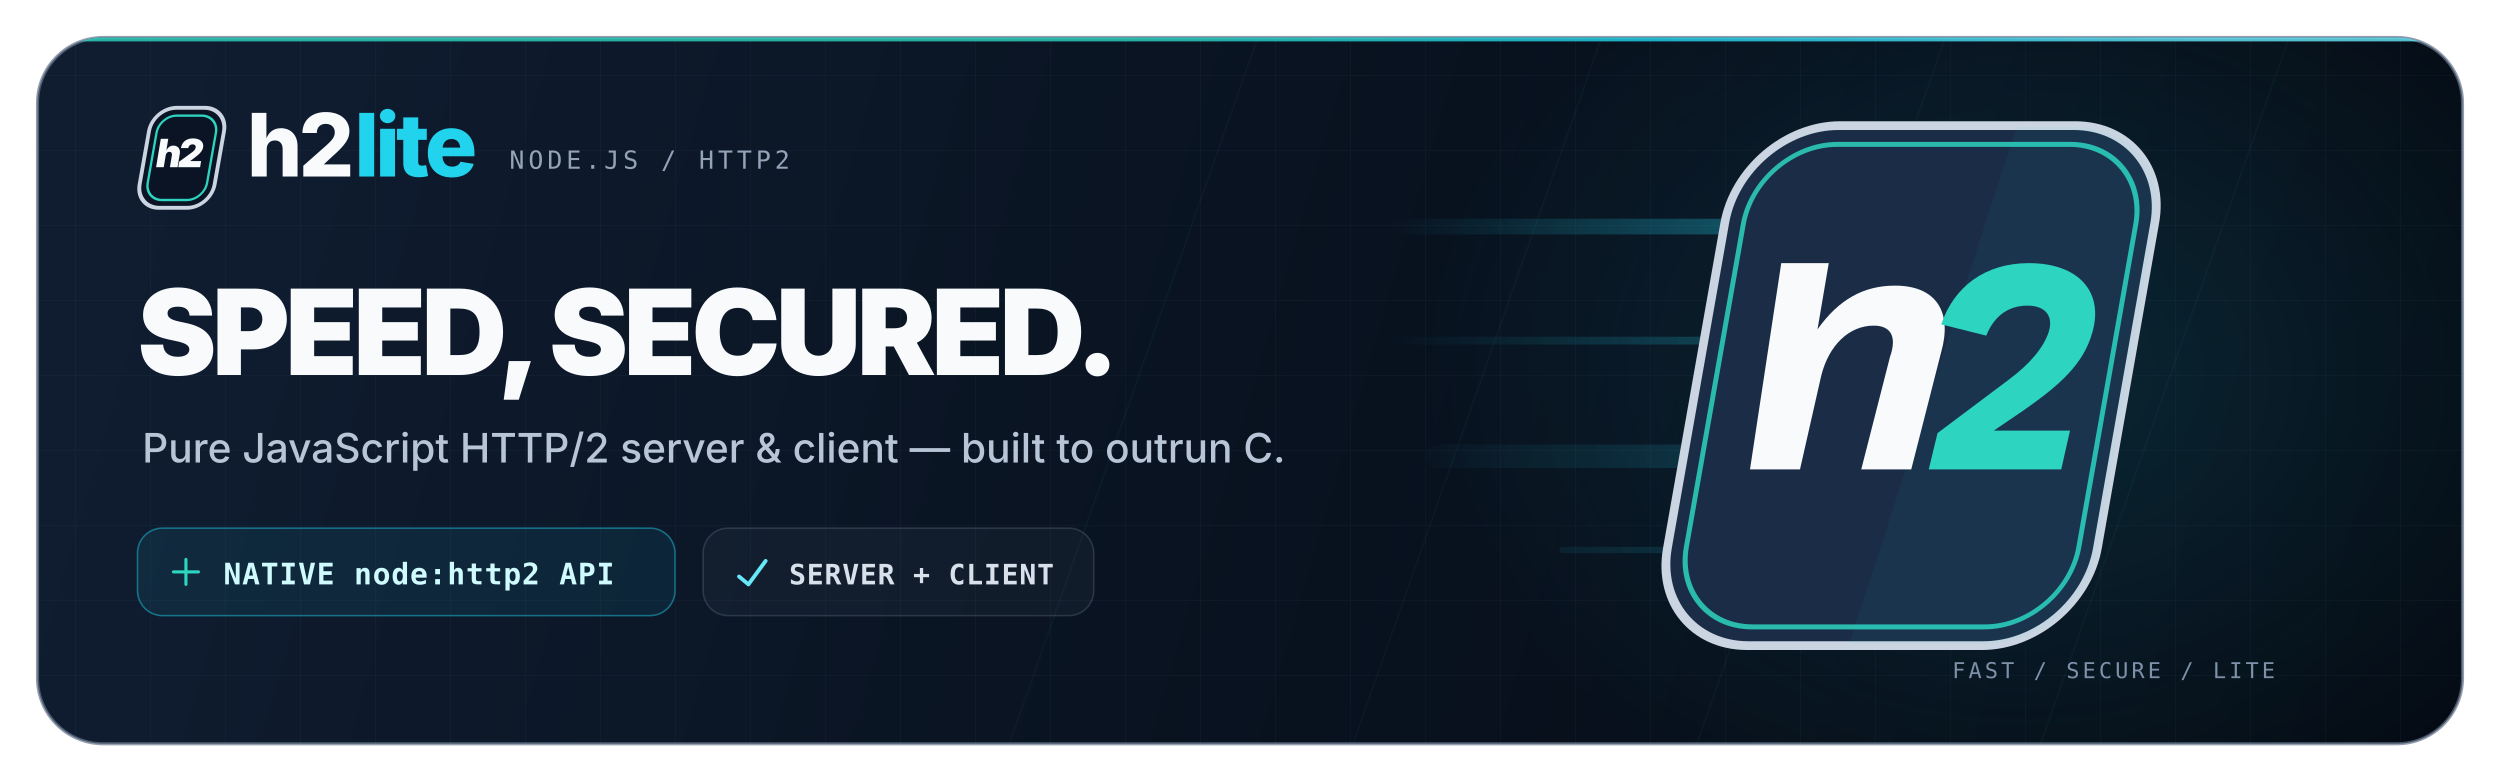
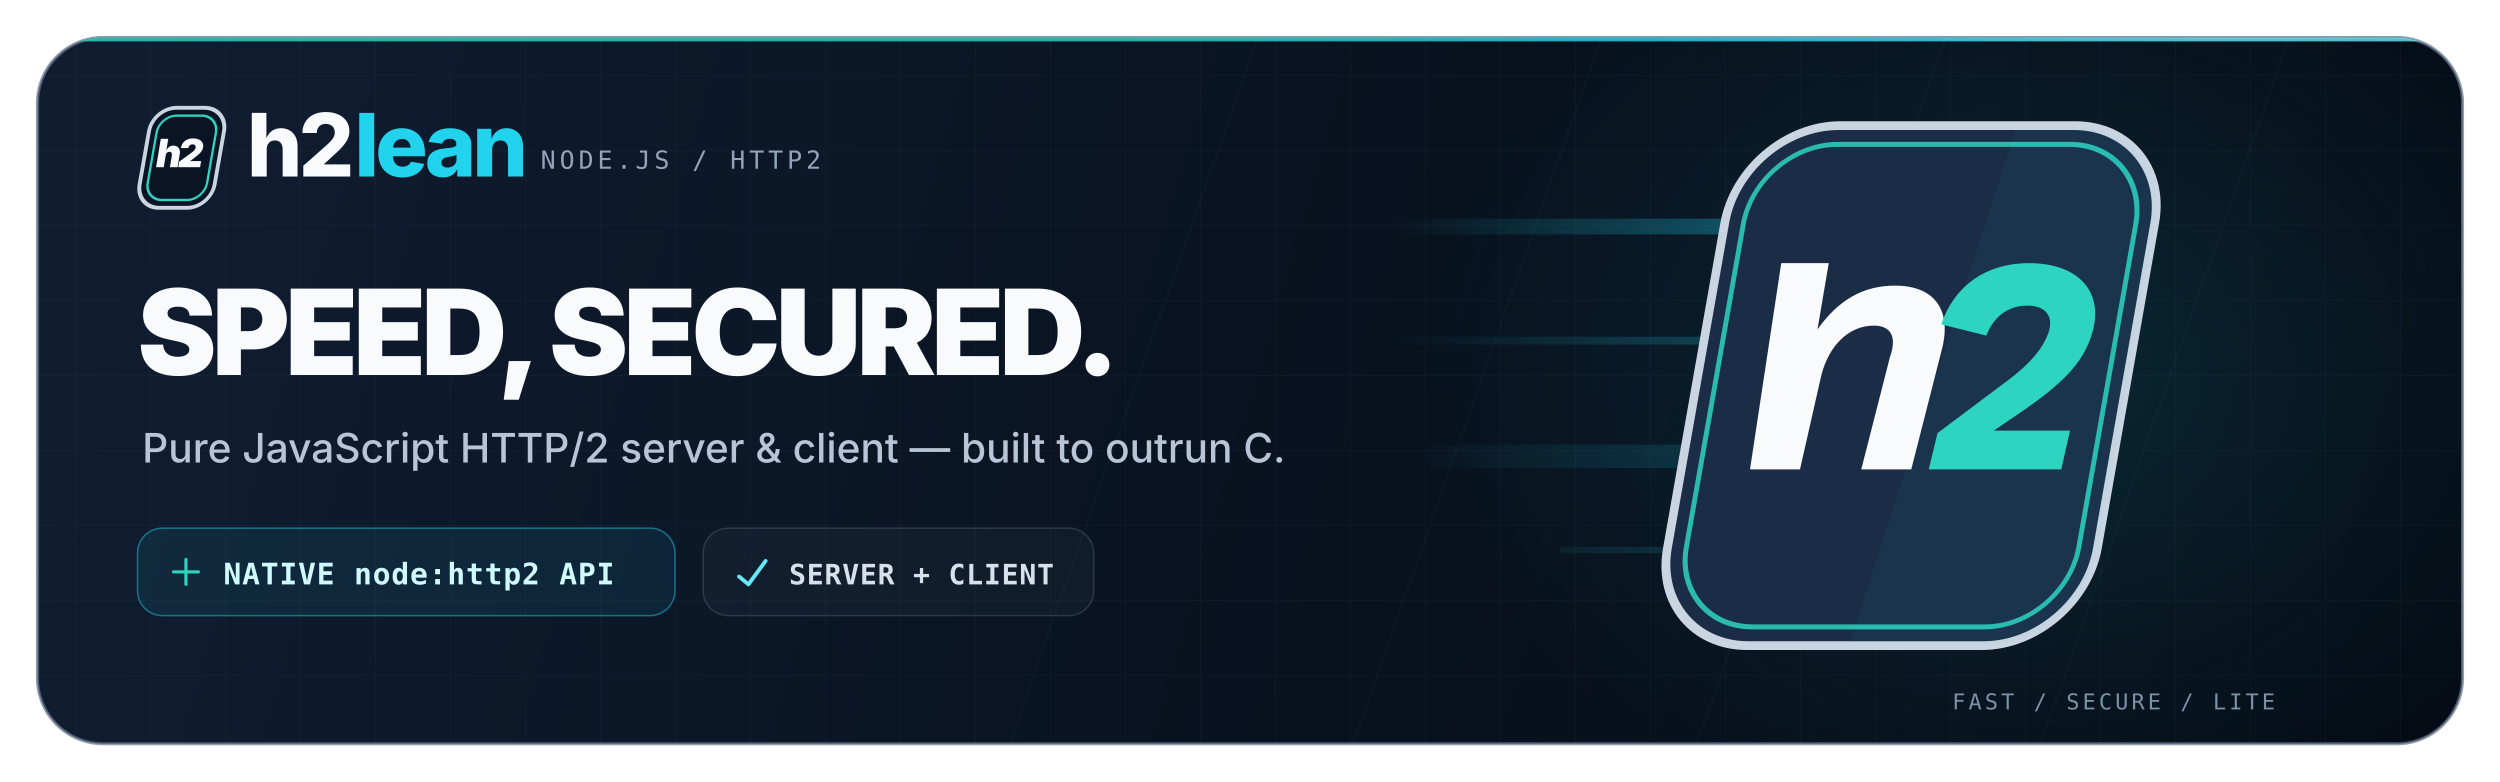
<svg xmlns="http://www.w3.org/2000/svg" width="1600" height="500" viewBox="0 0 1600 500" fill="none" role="img" aria-labelledby="title description">
  <defs>
    <linearGradient id="background" x1="80" y1="48" x2="1518" y2="466" gradientUnits="userSpaceOnUse">
      <stop stop-color="#101D31" />
      <stop offset="0.48" stop-color="#091321" />
      <stop offset="1" stop-color="#050B14" />
    </linearGradient>
    <linearGradient id="accent" x1="990" y1="410" x2="1450" y2="76" gradientUnits="userSpaceOnUse">
      <stop stop-color="#2DD4BF" />
      <stop offset="0.5" stop-color="#22D3EE" />
      <stop offset="1" stop-color="#67E8F9" />
    </linearGradient>
    <linearGradient id="portal-fill" x1="1160" y1="98" x2="1450" y2="422" gradientUnits="userSpaceOnUse">
      <stop stop-color="#1B2D46" />
      <stop offset="0.55" stop-color="#0C1829" />
      <stop offset="1" stop-color="#07101C" />
    </linearGradient>
    <linearGradient id="trail" x1="890" y1="250" x2="1270" y2="250" gradientUnits="userSpaceOnUse">
      <stop stop-color="#22D3EE" stop-opacity="0" />
      <stop offset="0.68" stop-color="#22D3EE" stop-opacity="0.35" />
      <stop offset="1" stop-color="#67E8F9" stop-opacity="0.9" />
    </linearGradient>
    <radialGradient id="glow" cx="0" cy="0" r="1" gradientTransform="translate(1300 238) rotate(90) scale(310 390)" gradientUnits="userSpaceOnUse">
      <stop stop-color="#22D3EE" stop-opacity="0.13" />
      <stop offset="1" stop-color="#22D3EE" stop-opacity="0" />
    </radialGradient>
    <pattern id="grid" width="48" height="48" patternUnits="userSpaceOnUse">
      <path d="M48 0H0V48" stroke="#94A3B8" stroke-opacity="0.055" />
    </pattern>
    <clipPath id="panel-clip">
      <rect x="24" y="24" width="1552" height="452" rx="42" />
    </clipPath>
  </defs>
  <rect x="24" y="24" width="1552" height="452" rx="42" fill="url(#background)" stroke="#64748B" stroke-opacity="0.7" stroke-width="2" />
  <g clip-path="url(#panel-clip)">
    <rect x="24" y="24" width="1552" height="452" fill="url(#grid)" />
    <rect x="24" y="24" width="1552" height="452" fill="url(#glow)" />
    <path d="M24 25H1576" stroke="url(#accent)" stroke-width="3" opacity="0.8" />
    <path d="M805 24L646 476M1025 24L866 476M1245 24L1086 476M1465 24L1306 476" stroke="#67E8F9" stroke-opacity="0.035" stroke-width="1" />
    <path d="M896 145H1268" stroke="url(#trail)" stroke-width="10" stroke-linecap="round" />
    <path d="M842 218H1250" stroke="url(#trail)" stroke-width="5" stroke-linecap="round" opacity="0.75" />
    <path d="M920 292H1258" stroke="url(#trail)" stroke-width="15" stroke-linecap="round" opacity="0.52" />
    <path d="M1000 352H1274" stroke="url(#trail)" stroke-width="4" stroke-linecap="round" opacity="0.5" />
  </g>
  <g transform="translate(88 69)">
    <g transform="translate(7 0) skewX(-10)">
      <rect x="3" y="0" width="48" height="64" rx="15" fill="#0A1424" stroke="#CBD5E1" stroke-width="2.5" />
      <rect x="8" y="5" width="38" height="54" rx="11" stroke="url(#accent)" stroke-width="1.5" />
    </g>
    <text x="27" y="38" text-anchor="middle" fill="#F8FAFC" font-family="Inter, ui-sans-serif, system-ui, -apple-system, BlinkMacSystemFont, 'Segoe UI', sans-serif" font-size="25" font-style="italic" font-weight="900" letter-spacing="-2">h2</text>
  </g>
-   <text x="158" y="113" fill="#F8FAFC" font-family="Inter, ui-sans-serif, system-ui, -apple-system, BlinkMacSystemFont, 'Segoe UI', sans-serif" font-size="56" font-weight="800" letter-spacing="-2.5">h2<tspan fill="#22D3EE">lite</tspan>
+   <text x="158" y="113" fill="#F8FAFC" font-family="Inter, ui-sans-serif, system-ui, -apple-system, BlinkMacSystemFont, 'Segoe UI', sans-serif" font-size="56" font-weight="800" letter-spacing="-2.5">h2<tspan fill="#22D3EE">lean</tspan>
  </text>
-   <text x="326" y="108" fill="#94A3B8" font-family="ui-monospace, SFMono-Regular, Menlo, Monaco, Consolas, monospace" font-size="16" letter-spacing="2.5">NODE.JS / HTTP2</text>
+   <text x="346" y="108" fill="#94A3B8" font-family="ui-monospace, SFMono-Regular, Menlo, Monaco, Consolas, monospace" font-size="16" letter-spacing="2.5">NODE.JS / HTTP2</text>
  <text x="88" y="240" fill="#F8FAFC" font-family="Inter, ui-sans-serif, system-ui, -apple-system, BlinkMacSystemFont, 'Segoe UI', sans-serif" font-size="76" font-weight="850" letter-spacing="-3">SPEED, SECURED.</text>
  <text x="91" y="296" fill="#B8C5D6" font-family="Inter, ui-sans-serif, system-ui, -apple-system, BlinkMacSystemFont, 'Segoe UI', sans-serif" font-size="26" font-weight="450">Pure JavaScript HTTP/2 server &amp; client — built to outrun C.</text>
  <g transform="translate(88 338)">
    <rect width="344" height="56" rx="16" fill="#22D3EE" fill-opacity="0.08" stroke="#22D3EE" stroke-opacity="0.45" />
    <path d="M23 28H39M31 20V36" stroke="#2DD4BF" stroke-width="2" stroke-linecap="round" />
    <text x="55" y="36" fill="#CFFAFE" font-family="ui-monospace, SFMono-Regular, Menlo, Monaco, Consolas, monospace" font-size="19" font-weight="600" letter-spacing="0.5">NATIVE node:http2 API</text>
  </g>
  <g transform="translate(450 338)">
    <rect width="250" height="56" rx="16" fill="#94A3B8" fill-opacity="0.055" stroke="#94A3B8" stroke-opacity="0.22" />
    <path d="M23 31L29 36L40 21" stroke="#67E8F9" stroke-width="2.5" stroke-linecap="round" stroke-linejoin="round" />
    <text x="55" y="36" fill="#D7E0EB" font-family="ui-monospace, SFMono-Regular, Menlo, Monaco, Consolas, monospace" font-size="18" font-weight="600" letter-spacing="0.5">SERVER + CLIENT</text>
  </g>
  <g transform="translate(1024 42) scale(0.8)">
    <g transform="translate(36 0) skewX(-10)">
      <rect x="86" y="48" width="344" height="416" rx="78" fill="url(#portal-fill)" stroke="#CBD5E1" stroke-width="7" />
      <rect x="101" y="63" width="314" height="386" rx="64" stroke="url(#accent)" stroke-width="4" opacity="0.85" />
      <path d="M306 49H350C399 49 430 83 430 128V384C430 429 399 463 350 463H245L306 49Z" fill="#22D3EE" opacity="0.045" />
    </g>
    <path d="M145 158H183L174 211C191 187 211 176 236 176C269 176 282 197 273 229L249 323H209L232 233C238 216 232 208 219 208C199 208 183 224 177 248L160 323H120L145 158Z" fill="#F8FAFC" />
    <path d="M273 207C283 177 308 158 343 158C383 158 403 181 394 213C387 239 367 256 340 275L315 292H376L369 323H263L270 294L326 252C345 238 355 225 359 213C363 200 356 192 342 192C326 192 315 201 309 216L273 207Z" fill="url(#accent)" />
  </g>
-   <text x="1456" y="434" text-anchor="end" fill="#7E91A9" font-family="ui-monospace, SFMono-Regular, Menlo, Monaco, Consolas, monospace" font-size="14" letter-spacing="2">FAST / SECURE / LITE</text>
+   <text x="1456" y="454" text-anchor="end" fill="#7E91A9" font-family="ui-monospace, SFMono-Regular, Menlo, Monaco, Consolas, monospace" font-size="14" letter-spacing="2">FAST / SECURE / LITE</text>
</svg>
